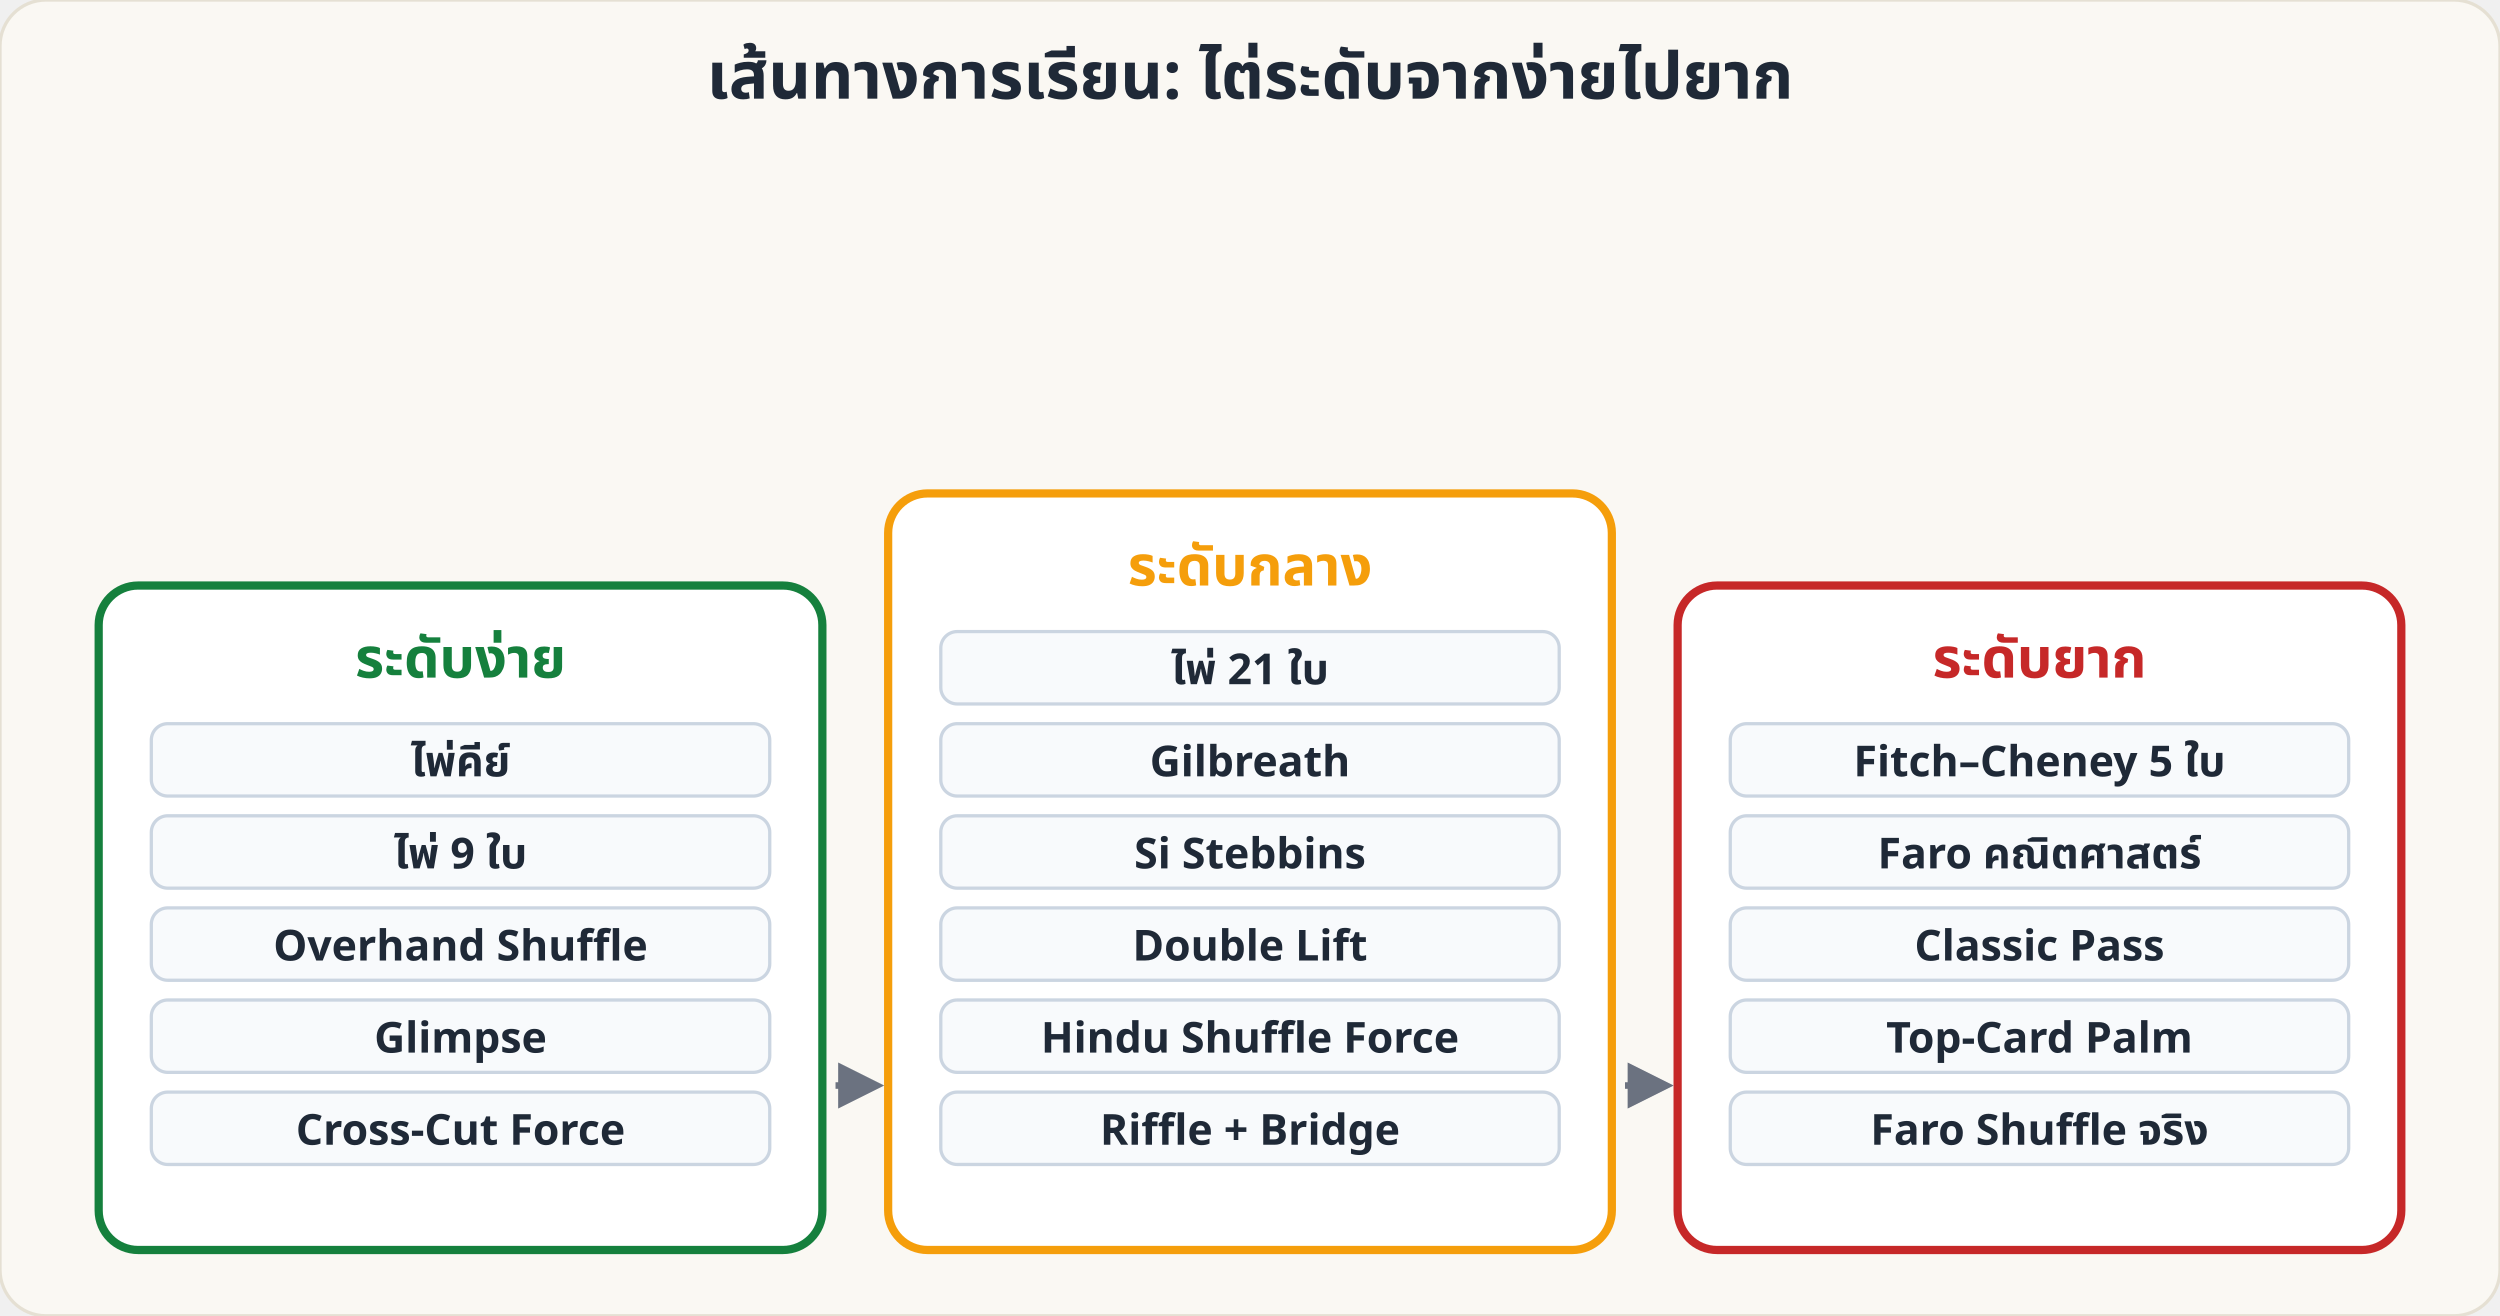
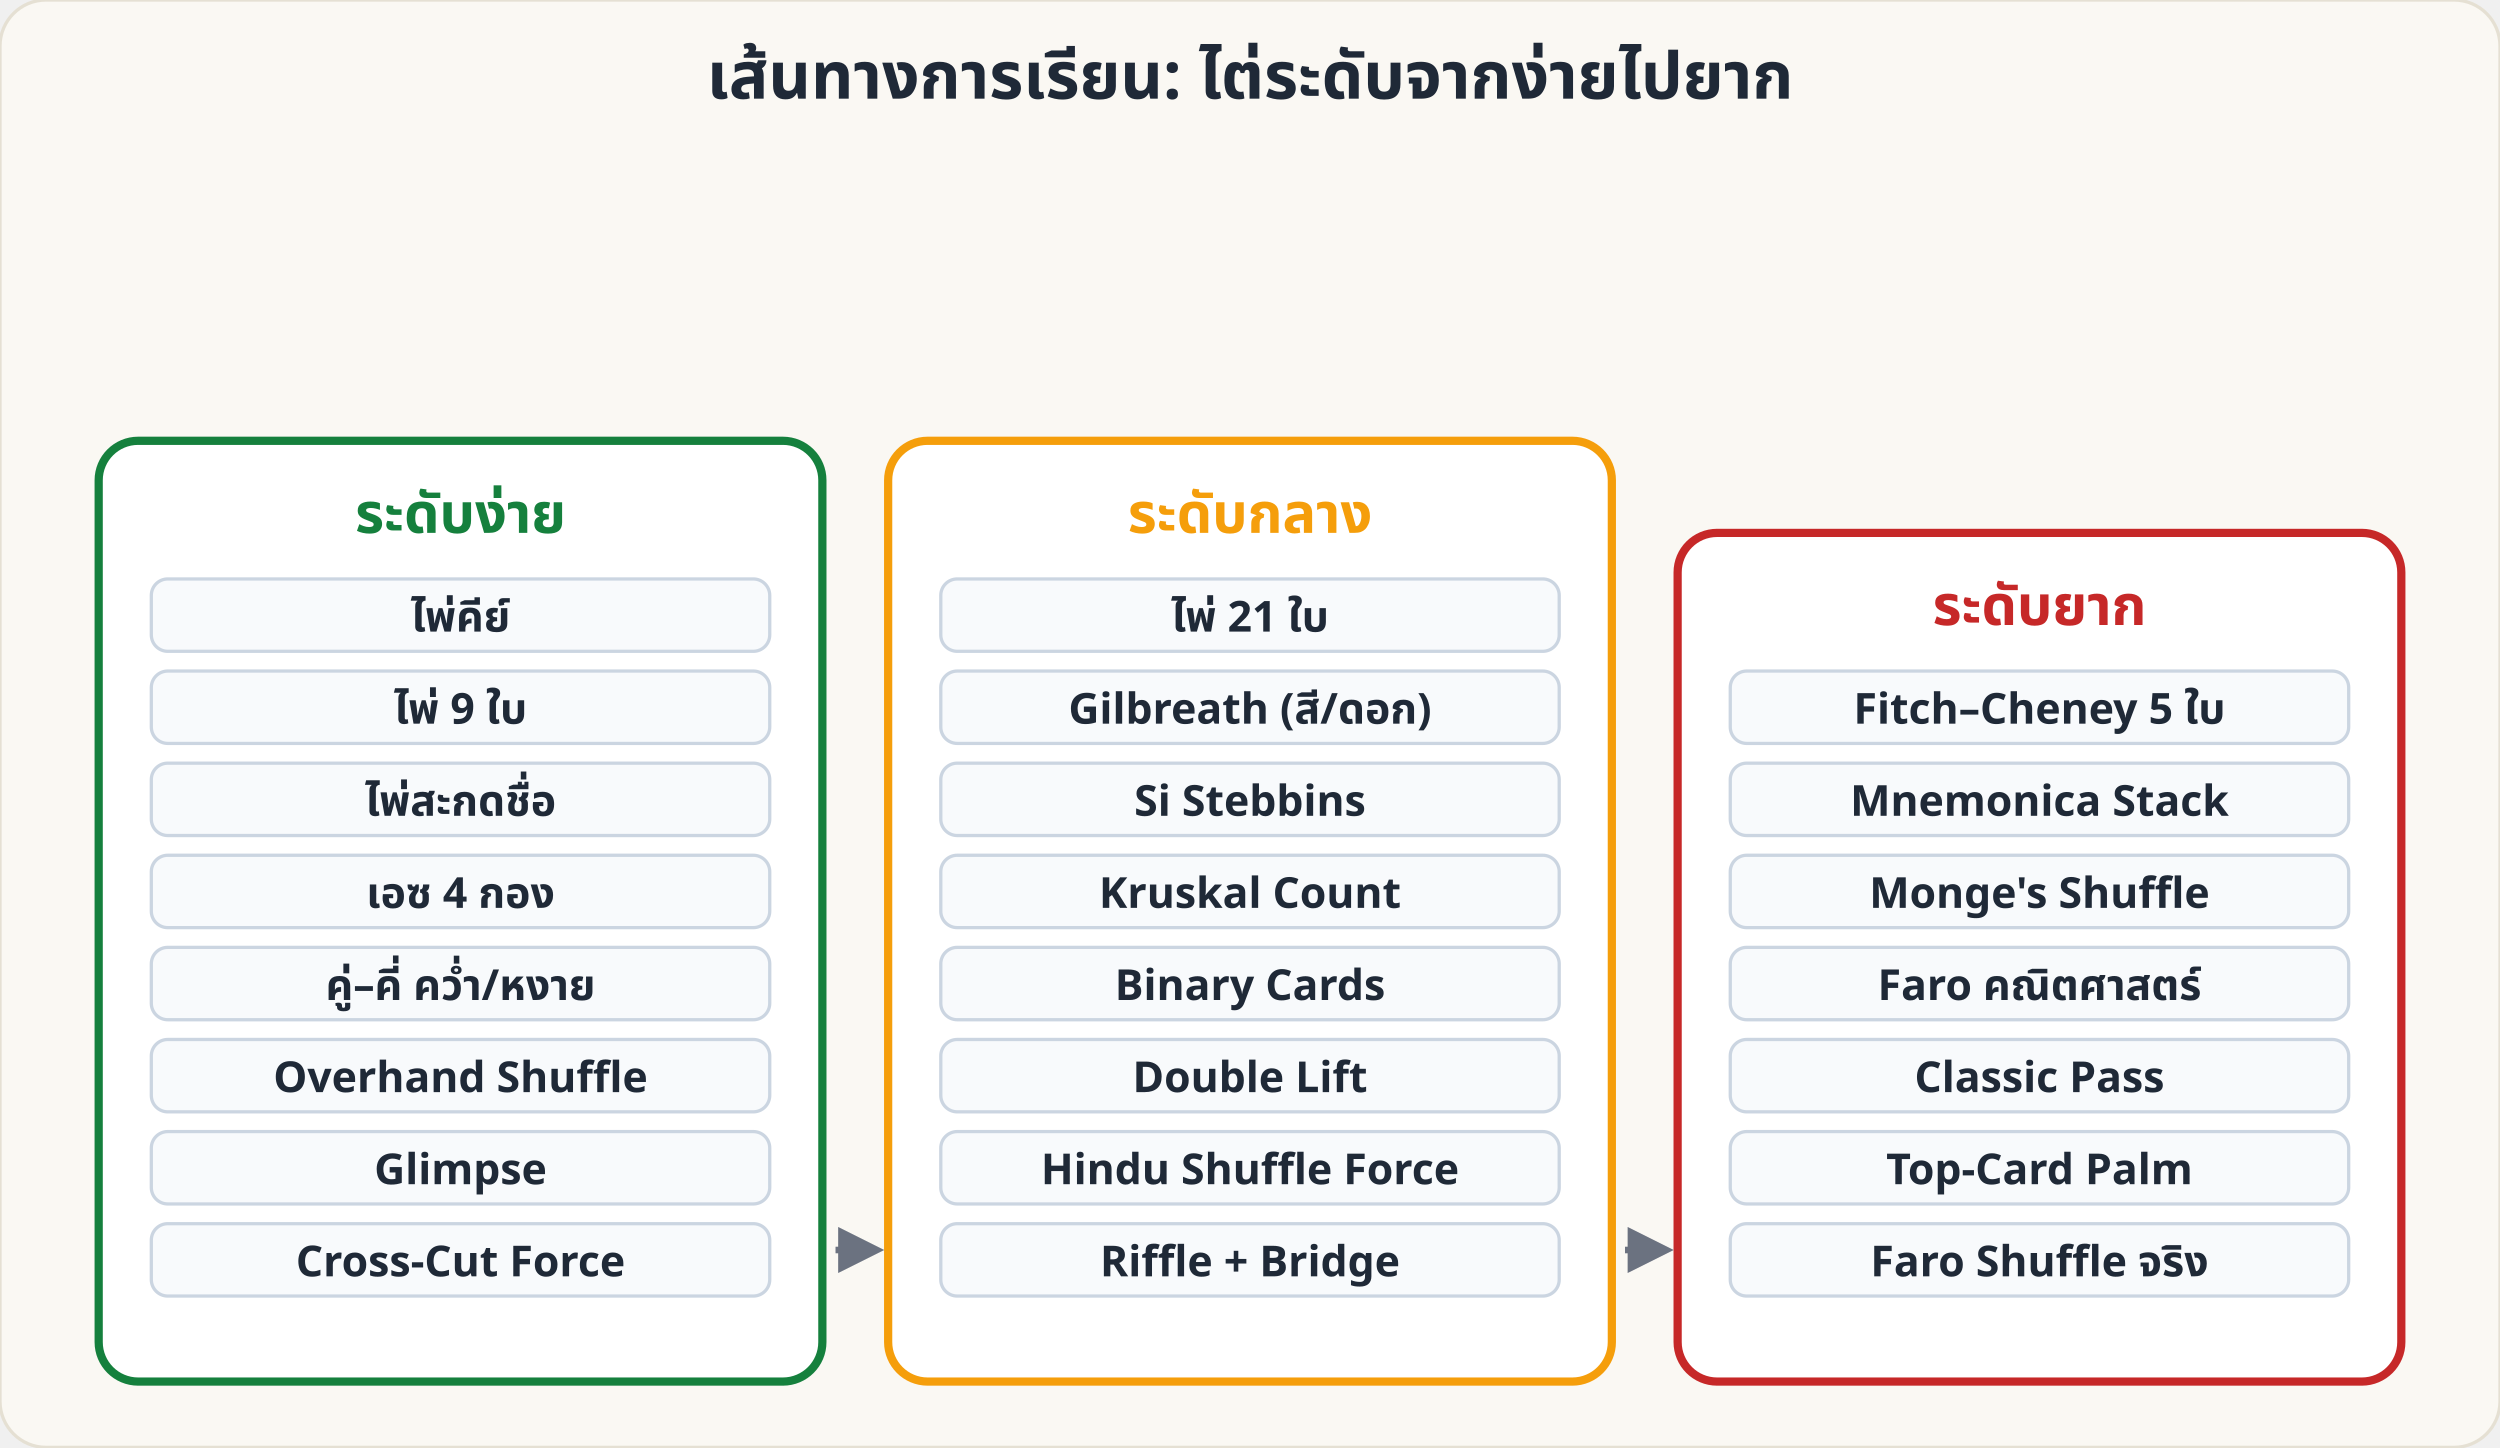
- <svg xmlns="http://www.w3.org/2000/svg" viewBox="0 0 760 400" width="760" height="400" font-family="'Sarabun','Noto Sans Thai','Tahoma',sans-serif">
+ <svg xmlns="http://www.w3.org/2000/svg" viewBox="0 0 760 440" width="760" height="440" font-family="'Sarabun','Noto Sans Thai','Tahoma',sans-serif">
  <defs>
    <marker id="ar" viewBox="0 0 10 10" refX="8" refY="5" markerWidth="7" markerHeight="7" orient="auto-start-reverse">
      <path d="M0,0 L10,5 L0,10 z" fill="#6b7280" />
    </marker>
  </defs>
-   <rect width="760" height="400" rx="14" fill="#faf8f3" stroke="#e5e0d3" />
+   <rect width="760" height="440" rx="14" fill="#faf8f3" stroke="#e5e0d3" />
  <text x="380.0" y="30" font-size="20" text-anchor="middle" font-weight="700" fill="#1f2937">เส้นทางการเรียน: ไต่ระดับจากง่ายไปยาก</text>
-   <rect x="30" y="178" width="220" height="202" rx="12" fill="#fff" stroke="#15803d" stroke-width="2.5" />
-   <text x="140" y="206" font-size="17" text-anchor="middle" font-weight="700" fill="#15803d">ระดับง่าย</text>
-   <rect x="46" y="220" width="188" height="22" rx="5" fill="#f8fafc" stroke="#cbd5e1" stroke-width="1" />
-   <text x="140" y="236" font-size="13" text-anchor="middle" font-weight="600" fill="#1f2937">ไพ่คีย์</text>
-   <rect x="46" y="248" width="188" height="22" rx="5" fill="#f8fafc" stroke="#cbd5e1" stroke-width="1" />
-   <text x="140" y="264" font-size="13" text-anchor="middle" font-weight="600" fill="#1f2937">ไพ่ 9 ใบ</text>
-   <rect x="46" y="276" width="188" height="22" rx="5" fill="#f8fafc" stroke="#cbd5e1" stroke-width="1" />
-   <text x="140" y="292" font-size="13" text-anchor="middle" font-weight="600" fill="#1f2937">Overhand Shuffle</text>
-   <rect x="46" y="304" width="188" height="22" rx="5" fill="#f8fafc" stroke="#cbd5e1" stroke-width="1" />
-   <text x="140" y="320" font-size="13" text-anchor="middle" font-weight="600" fill="#1f2937">Glimpse</text>
-   <rect x="46" y="332" width="188" height="22" rx="5" fill="#f8fafc" stroke="#cbd5e1" stroke-width="1" />
-   <text x="140" y="348" font-size="13" text-anchor="middle" font-weight="600" fill="#1f2937">Cross-Cut Force</text>
-   <line x1="254" y1="330" x2="266" y2="330" stroke="#6b7280" stroke-width="2" marker-end="url(#ar)" />
-   <rect x="270" y="150" width="220" height="230" rx="12" fill="#fff" stroke="#f59e0b" stroke-width="2.5" />
-   <text x="380" y="178" font-size="17" text-anchor="middle" font-weight="700" fill="#f59e0b">ระดับกลาง</text>
-   <rect x="286" y="192" width="188" height="22" rx="5" fill="#f8fafc" stroke="#cbd5e1" stroke-width="1" />
-   <text x="380" y="208" font-size="13" text-anchor="middle" font-weight="600" fill="#1f2937">ไพ่ 21 ใบ</text>
-   <rect x="286" y="220" width="188" height="22" rx="5" fill="#f8fafc" stroke="#cbd5e1" stroke-width="1" />
-   <text x="380" y="236" font-size="13" text-anchor="middle" font-weight="600" fill="#1f2937">Gilbreath</text>
-   <rect x="286" y="248" width="188" height="22" rx="5" fill="#f8fafc" stroke="#cbd5e1" stroke-width="1" />
-   <text x="380" y="264" font-size="13" text-anchor="middle" font-weight="600" fill="#1f2937">Si Stebbins</text>
-   <rect x="286" y="276" width="188" height="22" rx="5" fill="#f8fafc" stroke="#cbd5e1" stroke-width="1" />
-   <text x="380" y="292" font-size="13" text-anchor="middle" font-weight="600" fill="#1f2937">Double Lift</text>
-   <rect x="286" y="304" width="188" height="22" rx="5" fill="#f8fafc" stroke="#cbd5e1" stroke-width="1" />
-   <text x="380" y="320" font-size="13" text-anchor="middle" font-weight="600" fill="#1f2937">Hindu Shuffle Force</text>
-   <rect x="286" y="332" width="188" height="22" rx="5" fill="#f8fafc" stroke="#cbd5e1" stroke-width="1" />
-   <text x="380" y="348" font-size="13" text-anchor="middle" font-weight="600" fill="#1f2937">Riffle + Bridge</text>
-   <line x1="494" y1="330" x2="506" y2="330" stroke="#6b7280" stroke-width="2" marker-end="url(#ar)" />
-   <rect x="510" y="178" width="220" height="202" rx="12" fill="#fff" stroke="#c62828" stroke-width="2.5" />
-   <text x="620" y="206" font-size="17" text-anchor="middle" font-weight="700" fill="#c62828">ระดับยาก</text>
-   <rect x="526" y="220" width="188" height="22" rx="5" fill="#f8fafc" stroke="#cbd5e1" stroke-width="1" />
-   <text x="620" y="236" font-size="13" text-anchor="middle" font-weight="600" fill="#1f2937">Fitch–Cheney 5 ใบ</text>
-   <rect x="526" y="248" width="188" height="22" rx="5" fill="#f8fafc" stroke="#cbd5e1" stroke-width="1" />
-   <text x="620" y="264" font-size="13" text-anchor="middle" font-weight="600" fill="#1f2937">Faro คณิตศาสตร์</text>
-   <rect x="526" y="276" width="188" height="22" rx="5" fill="#f8fafc" stroke="#cbd5e1" stroke-width="1" />
-   <text x="620" y="292" font-size="13" text-anchor="middle" font-weight="600" fill="#1f2937">Classic Pass</text>
-   <rect x="526" y="304" width="188" height="22" rx="5" fill="#f8fafc" stroke="#cbd5e1" stroke-width="1" />
-   <text x="620" y="320" font-size="13" text-anchor="middle" font-weight="600" fill="#1f2937">Top-Card Palm</text>
-   <rect x="526" y="332" width="188" height="22" rx="5" fill="#f8fafc" stroke="#cbd5e1" stroke-width="1" />
-   <text x="620" y="348" font-size="13" text-anchor="middle" font-weight="600" fill="#1f2937">Faro Shuffle จริง</text>
+   <rect x="30" y="134" width="220" height="286" rx="12" fill="#fff" stroke="#15803d" stroke-width="2.5" />
+   <text x="140" y="162" font-size="17" text-anchor="middle" font-weight="700" fill="#15803d">ระดับง่าย</text>
+   <rect x="46" y="176" width="188" height="22" rx="5" fill="#f8fafc" stroke="#cbd5e1" stroke-width="1" />
+   <text x="140" y="192" font-size="13" text-anchor="middle" font-weight="600" fill="#1f2937">ไพ่คีย์</text>
+   <rect x="46" y="204" width="188" height="22" rx="5" fill="#f8fafc" stroke="#cbd5e1" stroke-width="1" />
+   <text x="140" y="220" font-size="13" text-anchor="middle" font-weight="600" fill="#1f2937">ไพ่ 9 ใบ</text>
+   <rect x="46" y="232" width="188" height="22" rx="5" fill="#f8fafc" stroke="#cbd5e1" stroke-width="1" />
+   <text x="140" y="248" font-size="13" text-anchor="middle" font-weight="600" fill="#1f2937">ไพ่สะกดชื่อ</text>
+   <rect x="46" y="260" width="188" height="22" rx="5" fill="#f8fafc" stroke="#cbd5e1" stroke-width="1" />
+   <text x="140" y="276" font-size="13" text-anchor="middle" font-weight="600" fill="#1f2937">เอซ 4 กอง</text>
+   <rect x="46" y="288" width="188" height="22" rx="5" fill="#f8fafc" stroke="#cbd5e1" stroke-width="1" />
+   <text x="140" y="304" font-size="13" text-anchor="middle" font-weight="600" fill="#1f2937">คู่–คี่ คว่ำ/หงาย</text>
+   <rect x="46" y="316" width="188" height="22" rx="5" fill="#f8fafc" stroke="#cbd5e1" stroke-width="1" />
+   <text x="140" y="332" font-size="13" text-anchor="middle" font-weight="600" fill="#1f2937">Overhand Shuffle</text>
+   <rect x="46" y="344" width="188" height="22" rx="5" fill="#f8fafc" stroke="#cbd5e1" stroke-width="1" />
+   <text x="140" y="360" font-size="13" text-anchor="middle" font-weight="600" fill="#1f2937">Glimpse</text>
+   <rect x="46" y="372" width="188" height="22" rx="5" fill="#f8fafc" stroke="#cbd5e1" stroke-width="1" />
+   <text x="140" y="388" font-size="13" text-anchor="middle" font-weight="600" fill="#1f2937">Cross-Cut Force</text>
+   <line x1="254" y1="380" x2="266" y2="380" stroke="#6b7280" stroke-width="2" marker-end="url(#ar)" />
+   <rect x="270" y="134" width="220" height="286" rx="12" fill="#fff" stroke="#f59e0b" stroke-width="2.5" />
+   <text x="380" y="162" font-size="17" text-anchor="middle" font-weight="700" fill="#f59e0b">ระดับกลาง</text>
+   <rect x="286" y="176" width="188" height="22" rx="5" fill="#f8fafc" stroke="#cbd5e1" stroke-width="1" />
+   <text x="380" y="192" font-size="13" text-anchor="middle" font-weight="600" fill="#1f2937">ไพ่ 21 ใบ</text>
+   <rect x="286" y="204" width="188" height="22" rx="5" fill="#f8fafc" stroke="#cbd5e1" stroke-width="1" />
+   <text x="380" y="220" font-size="13" text-anchor="middle" font-weight="600" fill="#1f2937">Gilbreath (สี/ดอก)</text>
+   <rect x="286" y="232" width="188" height="22" rx="5" fill="#f8fafc" stroke="#cbd5e1" stroke-width="1" />
+   <text x="380" y="248" font-size="13" text-anchor="middle" font-weight="600" fill="#1f2937">Si Stebbins</text>
+   <rect x="286" y="260" width="188" height="22" rx="5" fill="#f8fafc" stroke="#cbd5e1" stroke-width="1" />
+   <text x="380" y="276" font-size="13" text-anchor="middle" font-weight="600" fill="#1f2937">Kruskal Count</text>
+   <rect x="286" y="288" width="188" height="22" rx="5" fill="#f8fafc" stroke="#cbd5e1" stroke-width="1" />
+   <text x="380" y="304" font-size="13" text-anchor="middle" font-weight="600" fill="#1f2937">Binary Cards</text>
+   <rect x="286" y="316" width="188" height="22" rx="5" fill="#f8fafc" stroke="#cbd5e1" stroke-width="1" />
+   <text x="380" y="332" font-size="13" text-anchor="middle" font-weight="600" fill="#1f2937">Double Lift</text>
+   <rect x="286" y="344" width="188" height="22" rx="5" fill="#f8fafc" stroke="#cbd5e1" stroke-width="1" />
+   <text x="380" y="360" font-size="13" text-anchor="middle" font-weight="600" fill="#1f2937">Hindu Shuffle Force</text>
+   <rect x="286" y="372" width="188" height="22" rx="5" fill="#f8fafc" stroke="#cbd5e1" stroke-width="1" />
+   <text x="380" y="388" font-size="13" text-anchor="middle" font-weight="600" fill="#1f2937">Riffle + Bridge</text>
+   <line x1="494" y1="380" x2="506" y2="380" stroke="#6b7280" stroke-width="2" marker-end="url(#ar)" />
+   <rect x="510" y="162" width="220" height="258" rx="12" fill="#fff" stroke="#c62828" stroke-width="2.5" />
+   <text x="620" y="190" font-size="17" text-anchor="middle" font-weight="700" fill="#c62828">ระดับยาก</text>
+   <rect x="526" y="204" width="188" height="22" rx="5" fill="#f8fafc" stroke="#cbd5e1" stroke-width="1" />
+   <text x="620" y="220" font-size="13" text-anchor="middle" font-weight="600" fill="#1f2937">Fitch–Cheney 5 ใบ</text>
+   <rect x="526" y="232" width="188" height="22" rx="5" fill="#f8fafc" stroke="#cbd5e1" stroke-width="1" />
+   <text x="620" y="248" font-size="13" text-anchor="middle" font-weight="600" fill="#1f2937">Mnemonica Stack</text>
+   <rect x="526" y="260" width="188" height="22" rx="5" fill="#f8fafc" stroke="#cbd5e1" stroke-width="1" />
+   <text x="620" y="276" font-size="13" text-anchor="middle" font-weight="600" fill="#1f2937">Monge's Shuffle</text>
+   <rect x="526" y="288" width="188" height="22" rx="5" fill="#f8fafc" stroke="#cbd5e1" stroke-width="1" />
+   <text x="620" y="304" font-size="13" text-anchor="middle" font-weight="600" fill="#1f2937">Faro คณิตศาสตร์</text>
+   <rect x="526" y="316" width="188" height="22" rx="5" fill="#f8fafc" stroke="#cbd5e1" stroke-width="1" />
+   <text x="620" y="332" font-size="13" text-anchor="middle" font-weight="600" fill="#1f2937">Classic Pass</text>
+   <rect x="526" y="344" width="188" height="22" rx="5" fill="#f8fafc" stroke="#cbd5e1" stroke-width="1" />
+   <text x="620" y="360" font-size="13" text-anchor="middle" font-weight="600" fill="#1f2937">Top-Card Palm</text>
+   <rect x="526" y="372" width="188" height="22" rx="5" fill="#f8fafc" stroke="#cbd5e1" stroke-width="1" />
+   <text x="620" y="388" font-size="13" text-anchor="middle" font-weight="600" fill="#1f2937">Faro Shuffle จริง</text>
</svg>
